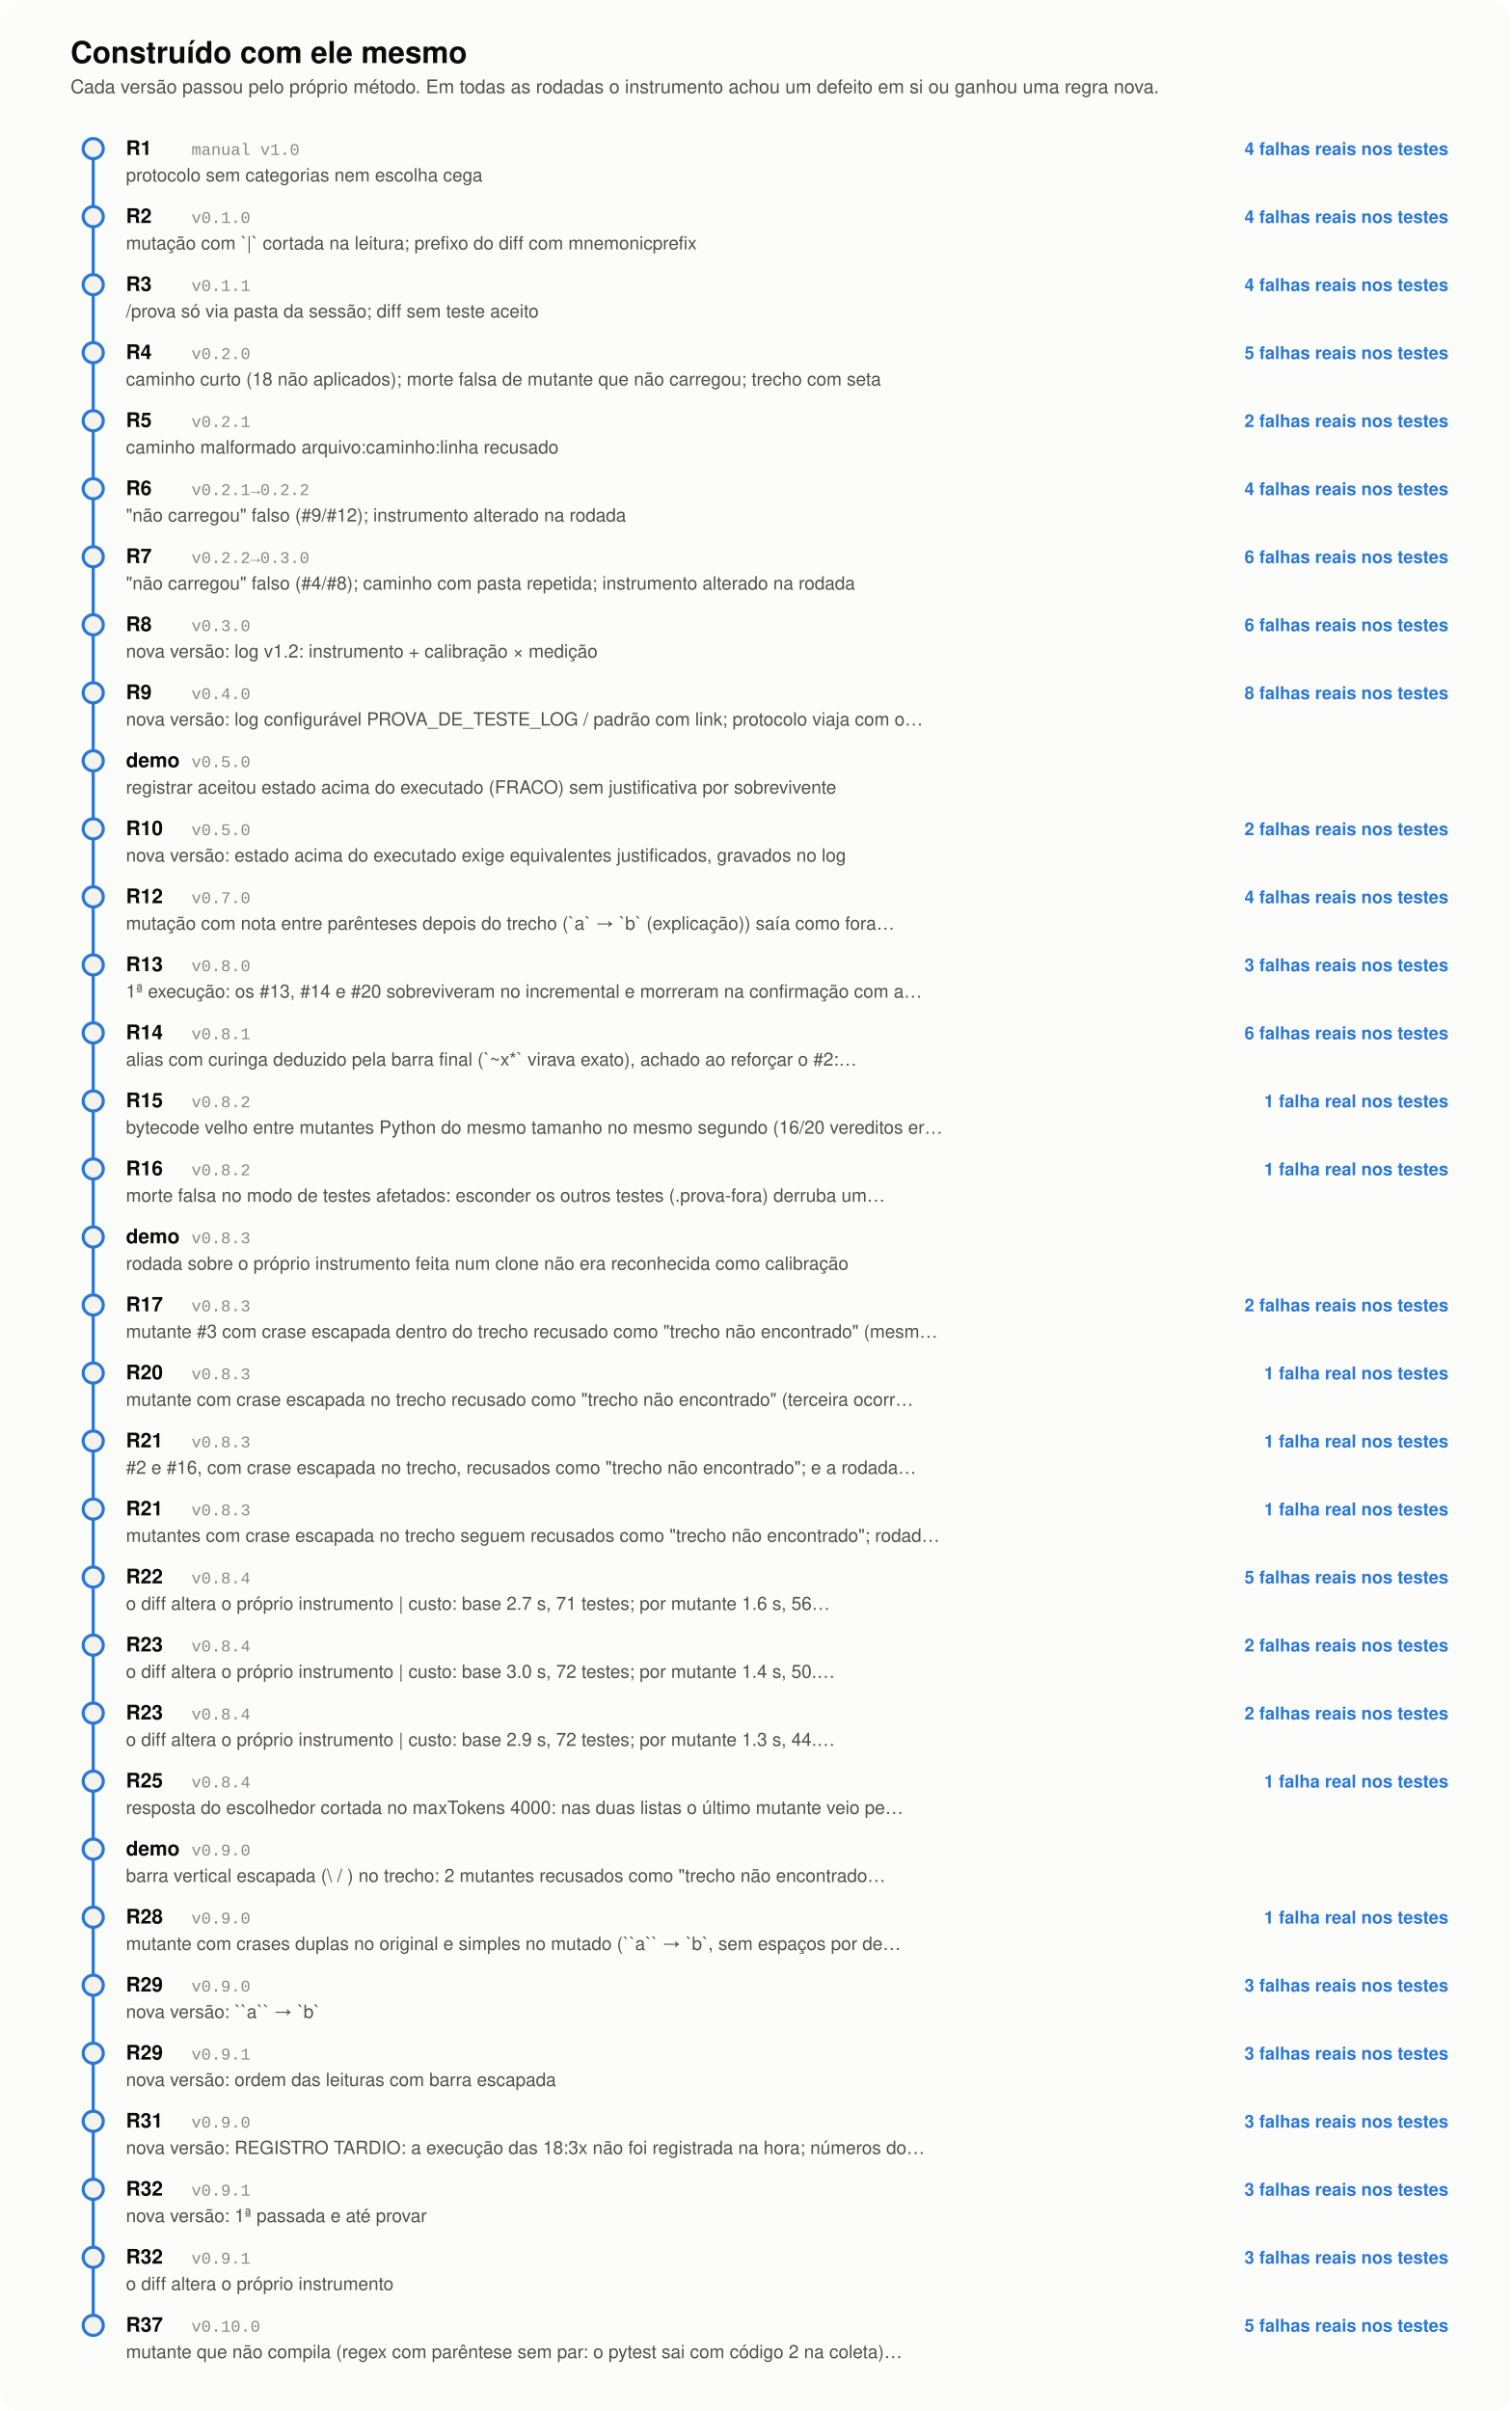
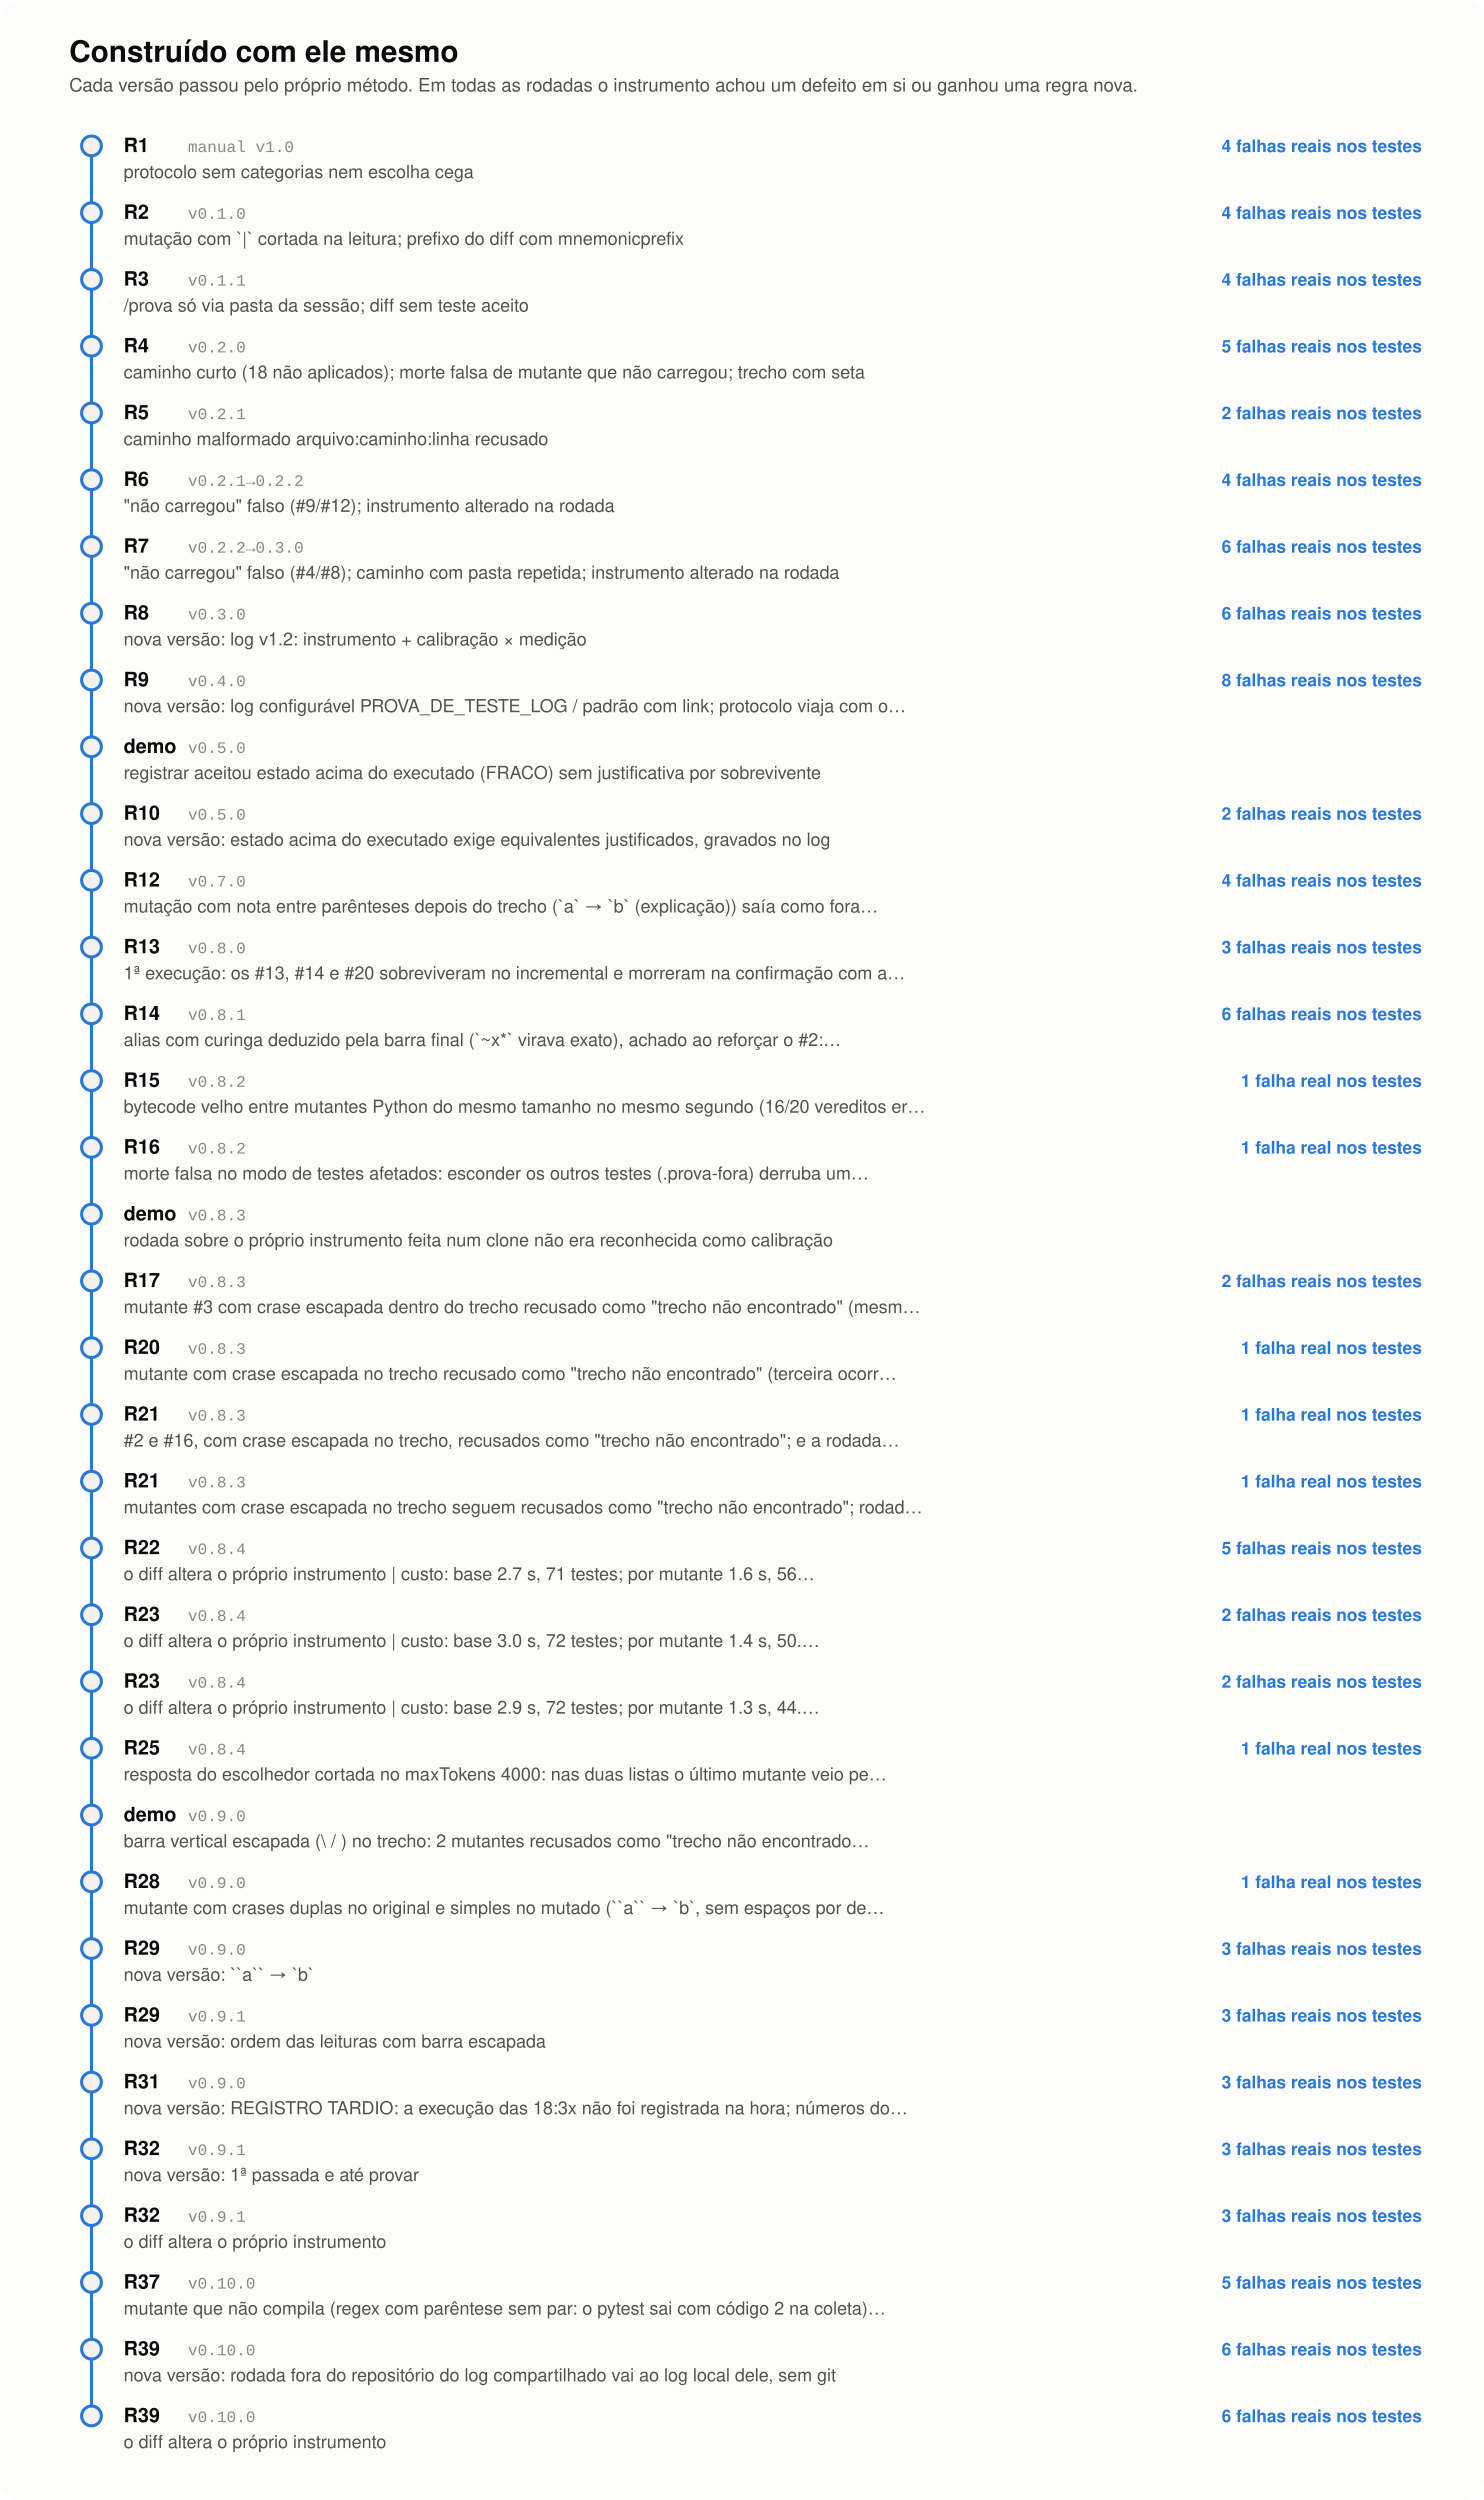
- <svg xmlns="http://www.w3.org/2000/svg" viewBox="0 0 1200 1914" width="1200" height="1914" role="img" aria-label="Linha do tempo das rodadas de calibração do instrumento" font-family="ui-sans-serif, -apple-system, 'Segoe UI', Helvetica, Arial, sans-serif">
+ <svg xmlns="http://www.w3.org/2000/svg" viewBox="0 0 1200 2022" width="1200" height="2022" role="img" aria-label="Linha do tempo das rodadas de calibração do instrumento" font-family="ui-sans-serif, -apple-system, 'Segoe UI', Helvetica, Arial, sans-serif">
  <style>
  .sup { fill: #fcfcfb; } .sup2 { fill: #f3f2ef; } .borda { stroke: #dedcd5; }
  .t1 { fill: #0b0b0b; } .t2 { fill: #52514e; } .t3 { fill: #8a887f; }
  .ac { fill: #2a78d6; } .acs { stroke: #2a78d6; } .acf { fill: #e8f1fb; }
  .ok { fill: #0f7a3d; } .okf { fill: #e3f3e8; }
  @media (prefers-color-scheme: dark) {
    .sup { fill: #1a1a19; } .sup2 { fill: #232322; } .borda { stroke: #3a3936; }
    .t1 { fill: #f0efec; } .t2 { fill: #c3c2b7; } .t3 { fill: #8f8d84; }
    .ac { fill: #3987e5; } .acs { stroke: #3987e5; } .acf { fill: #1d2c40; }
    .ok { fill: #4cc27a; } .okf { fill: #16301f; }
  }
  @media (prefers-reduced-motion: reduce) { * { animation: none !important; } }
</style>
-   <rect width="1200" height="1914" rx="16" class="sup" />
+   <rect width="1200" height="2022" rx="16" class="sup" />
  <text x="56" y="50" font-size="24" font-weight="800" class="t1">Construído com ele mesmo</text>
  <text x="56" y="74" font-size="15" class="t2">Cada versão passou pelo próprio método. Em todas as rodadas o instrumento achou um defeito em si ou ganhou uma regra nova.</text>
  <line x1="74" y1="126" x2="74" y2="164" class="acs" stroke-width="2.5" />
  <circle cx="74" cy="118" r="8" class="sup2 acs" stroke-width="2.5" />
  <text x="100" y="123" font-size="16" font-weight="700" class="t1">R1</text>
  <text x="152" y="123" font-size="13" class="t3" font-family="ui-monospace, 'SF Mono', Menlo, Consolas, 'Liberation Mono', monospace">manual v1.0</text>
  <text x="100" y="144" font-size="14.5" class="t2">protocolo sem categorias nem escolha cega</text>
  <text x="1150" y="123" font-size="14" class="ac" text-anchor="end" font-weight="700">4 falhas reais nos testes</text>
  <line x1="74" y1="180" x2="74" y2="218" class="acs" stroke-width="2.5" />
  <circle cx="74" cy="172" r="8" class="sup2 acs" stroke-width="2.5" />
  <text x="100" y="177" font-size="16" font-weight="700" class="t1">R2</text>
  <text x="152" y="177" font-size="13" class="t3" font-family="ui-monospace, 'SF Mono', Menlo, Consolas, 'Liberation Mono', monospace">v0.1.0</text>
  <text x="100" y="198" font-size="14.5" class="t2">mutação com `|` cortada na leitura; prefixo do diff com mnemonicprefix</text>
  <text x="1150" y="177" font-size="14" class="ac" text-anchor="end" font-weight="700">4 falhas reais nos testes</text>
  <line x1="74" y1="234" x2="74" y2="272" class="acs" stroke-width="2.5" />
  <circle cx="74" cy="226" r="8" class="sup2 acs" stroke-width="2.5" />
  <text x="100" y="231" font-size="16" font-weight="700" class="t1">R3</text>
  <text x="152" y="231" font-size="13" class="t3" font-family="ui-monospace, 'SF Mono', Menlo, Consolas, 'Liberation Mono', monospace">v0.1.1</text>
  <text x="100" y="252" font-size="14.5" class="t2">/prova só via pasta da sessão; diff sem teste aceito</text>
  <text x="1150" y="231" font-size="14" class="ac" text-anchor="end" font-weight="700">4 falhas reais nos testes</text>
  <line x1="74" y1="288" x2="74" y2="326" class="acs" stroke-width="2.5" />
  <circle cx="74" cy="280" r="8" class="sup2 acs" stroke-width="2.5" />
  <text x="100" y="285" font-size="16" font-weight="700" class="t1">R4</text>
  <text x="152" y="285" font-size="13" class="t3" font-family="ui-monospace, 'SF Mono', Menlo, Consolas, 'Liberation Mono', monospace">v0.2.0</text>
  <text x="100" y="306" font-size="14.5" class="t2">caminho curto (18 não aplicados); morte falsa de mutante que não carregou; trecho com seta</text>
  <text x="1150" y="285" font-size="14" class="ac" text-anchor="end" font-weight="700">5 falhas reais nos testes</text>
  <line x1="74" y1="342" x2="74" y2="380" class="acs" stroke-width="2.5" />
  <circle cx="74" cy="334" r="8" class="sup2 acs" stroke-width="2.5" />
  <text x="100" y="339" font-size="16" font-weight="700" class="t1">R5</text>
  <text x="152" y="339" font-size="13" class="t3" font-family="ui-monospace, 'SF Mono', Menlo, Consolas, 'Liberation Mono', monospace">v0.2.1</text>
  <text x="100" y="360" font-size="14.5" class="t2">caminho malformado arquivo:caminho:linha recusado</text>
  <text x="1150" y="339" font-size="14" class="ac" text-anchor="end" font-weight="700">2 falhas reais nos testes</text>
  <line x1="74" y1="396" x2="74" y2="434" class="acs" stroke-width="2.5" />
  <circle cx="74" cy="388" r="8" class="sup2 acs" stroke-width="2.5" />
  <text x="100" y="393" font-size="16" font-weight="700" class="t1">R6</text>
  <text x="152" y="393" font-size="13" class="t3" font-family="ui-monospace, 'SF Mono', Menlo, Consolas, 'Liberation Mono', monospace">v0.2.1→0.2.2</text>
  <text x="100" y="414" font-size="14.5" class="t2">"não carregou" falso (#9/#12); instrumento alterado na rodada</text>
  <text x="1150" y="393" font-size="14" class="ac" text-anchor="end" font-weight="700">4 falhas reais nos testes</text>
  <line x1="74" y1="450" x2="74" y2="488" class="acs" stroke-width="2.5" />
  <circle cx="74" cy="442" r="8" class="sup2 acs" stroke-width="2.5" />
  <text x="100" y="447" font-size="16" font-weight="700" class="t1">R7</text>
  <text x="152" y="447" font-size="13" class="t3" font-family="ui-monospace, 'SF Mono', Menlo, Consolas, 'Liberation Mono', monospace">v0.2.2→0.3.0</text>
  <text x="100" y="468" font-size="14.5" class="t2">"não carregou" falso (#4/#8); caminho com pasta repetida; instrumento alterado na rodada</text>
  <text x="1150" y="447" font-size="14" class="ac" text-anchor="end" font-weight="700">6 falhas reais nos testes</text>
  <line x1="74" y1="504" x2="74" y2="542" class="acs" stroke-width="2.5" />
  <circle cx="74" cy="496" r="8" class="sup2 acs" stroke-width="2.5" />
  <text x="100" y="501" font-size="16" font-weight="700" class="t1">R8</text>
  <text x="152" y="501" font-size="13" class="t3" font-family="ui-monospace, 'SF Mono', Menlo, Consolas, 'Liberation Mono', monospace">v0.3.0</text>
  <text x="100" y="522" font-size="14.5" class="t2">nova versão: log v1.2: instrumento + calibração × medição</text>
  <text x="1150" y="501" font-size="14" class="ac" text-anchor="end" font-weight="700">6 falhas reais nos testes</text>
  <line x1="74" y1="558" x2="74" y2="596" class="acs" stroke-width="2.5" />
  <circle cx="74" cy="550" r="8" class="sup2 acs" stroke-width="2.5" />
  <text x="100" y="555" font-size="16" font-weight="700" class="t1">R9</text>
  <text x="152" y="555" font-size="13" class="t3" font-family="ui-monospace, 'SF Mono', Menlo, Consolas, 'Liberation Mono', monospace">v0.4.0</text>
  <text x="100" y="576" font-size="14.5" class="t2">nova versão: log configurável PROVA_DE_TESTE_LOG / padrão com link; protocolo viaja com o…</text>
  <text x="1150" y="555" font-size="14" class="ac" text-anchor="end" font-weight="700">8 falhas reais nos testes</text>
  <line x1="74" y1="612" x2="74" y2="650" class="acs" stroke-width="2.5" />
  <circle cx="74" cy="604" r="8" class="sup2 acs" stroke-width="2.5" />
  <text x="100" y="609" font-size="16" font-weight="700" class="t1">demo</text>
  <text x="152" y="609" font-size="13" class="t3" font-family="ui-monospace, 'SF Mono', Menlo, Consolas, 'Liberation Mono', monospace">v0.5.0</text>
  <text x="100" y="630" font-size="14.5" class="t2">registrar aceitou estado acima do executado (FRACO) sem justificativa por sobrevivente</text>
  <line x1="74" y1="666" x2="74" y2="704" class="acs" stroke-width="2.5" />
  <circle cx="74" cy="658" r="8" class="sup2 acs" stroke-width="2.5" />
  <text x="100" y="663" font-size="16" font-weight="700" class="t1">R10</text>
  <text x="152" y="663" font-size="13" class="t3" font-family="ui-monospace, 'SF Mono', Menlo, Consolas, 'Liberation Mono', monospace">v0.5.0</text>
  <text x="100" y="684" font-size="14.5" class="t2">nova versão: estado acima do executado exige equivalentes justificados, gravados no log</text>
  <text x="1150" y="663" font-size="14" class="ac" text-anchor="end" font-weight="700">2 falhas reais nos testes</text>
  <line x1="74" y1="720" x2="74" y2="758" class="acs" stroke-width="2.5" />
  <circle cx="74" cy="712" r="8" class="sup2 acs" stroke-width="2.5" />
  <text x="100" y="717" font-size="16" font-weight="700" class="t1">R12</text>
  <text x="152" y="717" font-size="13" class="t3" font-family="ui-monospace, 'SF Mono', Menlo, Consolas, 'Liberation Mono', monospace">v0.7.0</text>
  <text x="100" y="738" font-size="14.5" class="t2">mutação com nota entre parênteses depois do trecho (`a` → `b` (explicação)) saía como fora…</text>
  <text x="1150" y="717" font-size="14" class="ac" text-anchor="end" font-weight="700">4 falhas reais nos testes</text>
  <line x1="74" y1="774" x2="74" y2="812" class="acs" stroke-width="2.5" />
  <circle cx="74" cy="766" r="8" class="sup2 acs" stroke-width="2.5" />
  <text x="100" y="771" font-size="16" font-weight="700" class="t1">R13</text>
  <text x="152" y="771" font-size="13" class="t3" font-family="ui-monospace, 'SF Mono', Menlo, Consolas, 'Liberation Mono', monospace">v0.8.0</text>
  <text x="100" y="792" font-size="14.5" class="t2">1ª execução: os #13, #14 e #20 sobreviveram no incremental e morreram na confirmação com a…</text>
  <text x="1150" y="771" font-size="14" class="ac" text-anchor="end" font-weight="700">3 falhas reais nos testes</text>
  <line x1="74" y1="828" x2="74" y2="866" class="acs" stroke-width="2.5" />
  <circle cx="74" cy="820" r="8" class="sup2 acs" stroke-width="2.5" />
  <text x="100" y="825" font-size="16" font-weight="700" class="t1">R14</text>
  <text x="152" y="825" font-size="13" class="t3" font-family="ui-monospace, 'SF Mono', Menlo, Consolas, 'Liberation Mono', monospace">v0.8.1</text>
  <text x="100" y="846" font-size="14.5" class="t2">alias com curinga deduzido pela barra final (`~x*` virava exato), achado ao reforçar o #2:…</text>
  <text x="1150" y="825" font-size="14" class="ac" text-anchor="end" font-weight="700">6 falhas reais nos testes</text>
  <line x1="74" y1="882" x2="74" y2="920" class="acs" stroke-width="2.5" />
  <circle cx="74" cy="874" r="8" class="sup2 acs" stroke-width="2.5" />
  <text x="100" y="879" font-size="16" font-weight="700" class="t1">R15</text>
  <text x="152" y="879" font-size="13" class="t3" font-family="ui-monospace, 'SF Mono', Menlo, Consolas, 'Liberation Mono', monospace">v0.8.2</text>
  <text x="100" y="900" font-size="14.5" class="t2">bytecode velho entre mutantes Python do mesmo tamanho no mesmo segundo (16/20 vereditos er…</text>
  <text x="1150" y="879" font-size="14" class="ac" text-anchor="end" font-weight="700">1 falha real nos testes</text>
  <line x1="74" y1="936" x2="74" y2="974" class="acs" stroke-width="2.5" />
  <circle cx="74" cy="928" r="8" class="sup2 acs" stroke-width="2.5" />
  <text x="100" y="933" font-size="16" font-weight="700" class="t1">R16</text>
  <text x="152" y="933" font-size="13" class="t3" font-family="ui-monospace, 'SF Mono', Menlo, Consolas, 'Liberation Mono', monospace">v0.8.2</text>
  <text x="100" y="954" font-size="14.5" class="t2">morte falsa no modo de testes afetados: esconder os outros testes (.prova-fora) derruba um…</text>
  <text x="1150" y="933" font-size="14" class="ac" text-anchor="end" font-weight="700">1 falha real nos testes</text>
  <line x1="74" y1="990" x2="74" y2="1028" class="acs" stroke-width="2.5" />
  <circle cx="74" cy="982" r="8" class="sup2 acs" stroke-width="2.5" />
  <text x="100" y="987" font-size="16" font-weight="700" class="t1">demo</text>
  <text x="152" y="987" font-size="13" class="t3" font-family="ui-monospace, 'SF Mono', Menlo, Consolas, 'Liberation Mono', monospace">v0.8.3</text>
  <text x="100" y="1008" font-size="14.5" class="t2">rodada sobre o próprio instrumento feita num clone não era reconhecida como calibração</text>
  <line x1="74" y1="1044" x2="74" y2="1082" class="acs" stroke-width="2.5" />
  <circle cx="74" cy="1036" r="8" class="sup2 acs" stroke-width="2.5" />
  <text x="100" y="1041" font-size="16" font-weight="700" class="t1">R17</text>
  <text x="152" y="1041" font-size="13" class="t3" font-family="ui-monospace, 'SF Mono', Menlo, Consolas, 'Liberation Mono', monospace">v0.8.3</text>
  <text x="100" y="1062" font-size="14.5" class="t2">mutante #3 com crase escapada dentro do trecho recusado como "trecho não encontrado" (mesm…</text>
  <text x="1150" y="1041" font-size="14" class="ac" text-anchor="end" font-weight="700">2 falhas reais nos testes</text>
  <line x1="74" y1="1098" x2="74" y2="1136" class="acs" stroke-width="2.5" />
  <circle cx="74" cy="1090" r="8" class="sup2 acs" stroke-width="2.5" />
  <text x="100" y="1095" font-size="16" font-weight="700" class="t1">R20</text>
  <text x="152" y="1095" font-size="13" class="t3" font-family="ui-monospace, 'SF Mono', Menlo, Consolas, 'Liberation Mono', monospace">v0.8.3</text>
  <text x="100" y="1116" font-size="14.5" class="t2">mutante com crase escapada no trecho recusado como "trecho não encontrado" (terceira ocorr…</text>
  <text x="1150" y="1095" font-size="14" class="ac" text-anchor="end" font-weight="700">1 falha real nos testes</text>
  <line x1="74" y1="1152" x2="74" y2="1190" class="acs" stroke-width="2.5" />
  <circle cx="74" cy="1144" r="8" class="sup2 acs" stroke-width="2.5" />
  <text x="100" y="1149" font-size="16" font-weight="700" class="t1">R21</text>
  <text x="152" y="1149" font-size="13" class="t3" font-family="ui-monospace, 'SF Mono', Menlo, Consolas, 'Liberation Mono', monospace">v0.8.3</text>
  <text x="100" y="1170" font-size="14.5" class="t2">#2 e #16, com crase escapada no trecho, recusados como "trecho não encontrado"; e a rodada…</text>
  <text x="1150" y="1149" font-size="14" class="ac" text-anchor="end" font-weight="700">1 falha real nos testes</text>
  <line x1="74" y1="1206" x2="74" y2="1244" class="acs" stroke-width="2.5" />
  <circle cx="74" cy="1198" r="8" class="sup2 acs" stroke-width="2.5" />
  <text x="100" y="1203" font-size="16" font-weight="700" class="t1">R21</text>
  <text x="152" y="1203" font-size="13" class="t3" font-family="ui-monospace, 'SF Mono', Menlo, Consolas, 'Liberation Mono', monospace">v0.8.3</text>
  <text x="100" y="1224" font-size="14.5" class="t2">mutantes com crase escapada no trecho seguem recusados como "trecho não encontrado"; rodad…</text>
  <text x="1150" y="1203" font-size="14" class="ac" text-anchor="end" font-weight="700">1 falha real nos testes</text>
  <line x1="74" y1="1260" x2="74" y2="1298" class="acs" stroke-width="2.5" />
  <circle cx="74" cy="1252" r="8" class="sup2 acs" stroke-width="2.5" />
  <text x="100" y="1257" font-size="16" font-weight="700" class="t1">R22</text>
  <text x="152" y="1257" font-size="13" class="t3" font-family="ui-monospace, 'SF Mono', Menlo, Consolas, 'Liberation Mono', monospace">v0.8.4</text>
  <text x="100" y="1278" font-size="14.5" class="t2">o diff altera o próprio instrumento | custo: base 2.7 s, 71 testes; por mutante 1.6 s, 56…</text>
  <text x="1150" y="1257" font-size="14" class="ac" text-anchor="end" font-weight="700">5 falhas reais nos testes</text>
  <line x1="74" y1="1314" x2="74" y2="1352" class="acs" stroke-width="2.5" />
  <circle cx="74" cy="1306" r="8" class="sup2 acs" stroke-width="2.5" />
  <text x="100" y="1311" font-size="16" font-weight="700" class="t1">R23</text>
  <text x="152" y="1311" font-size="13" class="t3" font-family="ui-monospace, 'SF Mono', Menlo, Consolas, 'Liberation Mono', monospace">v0.8.4</text>
  <text x="100" y="1332" font-size="14.5" class="t2">o diff altera o próprio instrumento | custo: base 3.0 s, 72 testes; por mutante 1.4 s, 50.…</text>
  <text x="1150" y="1311" font-size="14" class="ac" text-anchor="end" font-weight="700">2 falhas reais nos testes</text>
  <line x1="74" y1="1368" x2="74" y2="1406" class="acs" stroke-width="2.5" />
  <circle cx="74" cy="1360" r="8" class="sup2 acs" stroke-width="2.5" />
  <text x="100" y="1365" font-size="16" font-weight="700" class="t1">R23</text>
  <text x="152" y="1365" font-size="13" class="t3" font-family="ui-monospace, 'SF Mono', Menlo, Consolas, 'Liberation Mono', monospace">v0.8.4</text>
  <text x="100" y="1386" font-size="14.5" class="t2">o diff altera o próprio instrumento | custo: base 2.9 s, 72 testes; por mutante 1.3 s, 44.…</text>
  <text x="1150" y="1365" font-size="14" class="ac" text-anchor="end" font-weight="700">2 falhas reais nos testes</text>
  <line x1="74" y1="1422" x2="74" y2="1460" class="acs" stroke-width="2.5" />
  <circle cx="74" cy="1414" r="8" class="sup2 acs" stroke-width="2.5" />
  <text x="100" y="1419" font-size="16" font-weight="700" class="t1">R25</text>
  <text x="152" y="1419" font-size="13" class="t3" font-family="ui-monospace, 'SF Mono', Menlo, Consolas, 'Liberation Mono', monospace">v0.8.4</text>
  <text x="100" y="1440" font-size="14.5" class="t2">resposta do escolhedor cortada no maxTokens 4000: nas duas listas o último mutante veio pe…</text>
  <text x="1150" y="1419" font-size="14" class="ac" text-anchor="end" font-weight="700">1 falha real nos testes</text>
  <line x1="74" y1="1476" x2="74" y2="1514" class="acs" stroke-width="2.5" />
  <circle cx="74" cy="1468" r="8" class="sup2 acs" stroke-width="2.5" />
  <text x="100" y="1473" font-size="16" font-weight="700" class="t1">demo</text>
  <text x="152" y="1473" font-size="13" class="t3" font-family="ui-monospace, 'SF Mono', Menlo, Consolas, 'Liberation Mono', monospace">v0.9.0</text>
  <text x="100" y="1494" font-size="14.5" class="t2">barra vertical escapada (\ / ) no trecho: 2 mutantes recusados como "trecho não encontrado…</text>
  <line x1="74" y1="1530" x2="74" y2="1568" class="acs" stroke-width="2.5" />
  <circle cx="74" cy="1522" r="8" class="sup2 acs" stroke-width="2.5" />
  <text x="100" y="1527" font-size="16" font-weight="700" class="t1">R28</text>
  <text x="152" y="1527" font-size="13" class="t3" font-family="ui-monospace, 'SF Mono', Menlo, Consolas, 'Liberation Mono', monospace">v0.9.0</text>
  <text x="100" y="1548" font-size="14.5" class="t2">mutante com crases duplas no original e simples no mutado (``a`` → `b`, sem espaços por de…</text>
  <text x="1150" y="1527" font-size="14" class="ac" text-anchor="end" font-weight="700">1 falha real nos testes</text>
  <line x1="74" y1="1584" x2="74" y2="1622" class="acs" stroke-width="2.5" />
  <circle cx="74" cy="1576" r="8" class="sup2 acs" stroke-width="2.5" />
  <text x="100" y="1581" font-size="16" font-weight="700" class="t1">R29</text>
  <text x="152" y="1581" font-size="13" class="t3" font-family="ui-monospace, 'SF Mono', Menlo, Consolas, 'Liberation Mono', monospace">v0.9.0</text>
  <text x="100" y="1602" font-size="14.5" class="t2">nova versão: ``a`` → `b`</text>
  <text x="1150" y="1581" font-size="14" class="ac" text-anchor="end" font-weight="700">3 falhas reais nos testes</text>
  <line x1="74" y1="1638" x2="74" y2="1676" class="acs" stroke-width="2.5" />
  <circle cx="74" cy="1630" r="8" class="sup2 acs" stroke-width="2.5" />
  <text x="100" y="1635" font-size="16" font-weight="700" class="t1">R29</text>
  <text x="152" y="1635" font-size="13" class="t3" font-family="ui-monospace, 'SF Mono', Menlo, Consolas, 'Liberation Mono', monospace">v0.9.1</text>
  <text x="100" y="1656" font-size="14.5" class="t2">nova versão: ordem das leituras com barra escapada</text>
  <text x="1150" y="1635" font-size="14" class="ac" text-anchor="end" font-weight="700">3 falhas reais nos testes</text>
  <line x1="74" y1="1692" x2="74" y2="1730" class="acs" stroke-width="2.5" />
  <circle cx="74" cy="1684" r="8" class="sup2 acs" stroke-width="2.5" />
  <text x="100" y="1689" font-size="16" font-weight="700" class="t1">R31</text>
  <text x="152" y="1689" font-size="13" class="t3" font-family="ui-monospace, 'SF Mono', Menlo, Consolas, 'Liberation Mono', monospace">v0.9.0</text>
  <text x="100" y="1710" font-size="14.5" class="t2">nova versão: REGISTRO TARDIO: a execução das 18:3x não foi registrada na hora; números do…</text>
  <text x="1150" y="1689" font-size="14" class="ac" text-anchor="end" font-weight="700">3 falhas reais nos testes</text>
  <line x1="74" y1="1746" x2="74" y2="1784" class="acs" stroke-width="2.5" />
  <circle cx="74" cy="1738" r="8" class="sup2 acs" stroke-width="2.5" />
  <text x="100" y="1743" font-size="16" font-weight="700" class="t1">R32</text>
  <text x="152" y="1743" font-size="13" class="t3" font-family="ui-monospace, 'SF Mono', Menlo, Consolas, 'Liberation Mono', monospace">v0.9.1</text>
  <text x="100" y="1764" font-size="14.5" class="t2">nova versão: 1ª passada e até provar</text>
  <text x="1150" y="1743" font-size="14" class="ac" text-anchor="end" font-weight="700">3 falhas reais nos testes</text>
  <line x1="74" y1="1800" x2="74" y2="1838" class="acs" stroke-width="2.5" />
  <circle cx="74" cy="1792" r="8" class="sup2 acs" stroke-width="2.5" />
  <text x="100" y="1797" font-size="16" font-weight="700" class="t1">R32</text>
  <text x="152" y="1797" font-size="13" class="t3" font-family="ui-monospace, 'SF Mono', Menlo, Consolas, 'Liberation Mono', monospace">v0.9.1</text>
  <text x="100" y="1818" font-size="14.5" class="t2">o diff altera o próprio instrumento</text>
  <text x="1150" y="1797" font-size="14" class="ac" text-anchor="end" font-weight="700">3 falhas reais nos testes</text>
+   <line x1="74" y1="1854" x2="74" y2="1892" class="acs" stroke-width="2.5" />
  <circle cx="74" cy="1846" r="8" class="sup2 acs" stroke-width="2.5" />
  <text x="100" y="1851" font-size="16" font-weight="700" class="t1">R37</text>
  <text x="152" y="1851" font-size="13" class="t3" font-family="ui-monospace, 'SF Mono', Menlo, Consolas, 'Liberation Mono', monospace">v0.10.0</text>
  <text x="100" y="1872" font-size="14.5" class="t2">mutante que não compila (regex com parêntese sem par: o pytest sai com código 2 na coleta)…</text>
  <text x="1150" y="1851" font-size="14" class="ac" text-anchor="end" font-weight="700">5 falhas reais nos testes</text>
+   <line x1="74" y1="1908" x2="74" y2="1946" class="acs" stroke-width="2.5" />
+   <circle cx="74" cy="1900" r="8" class="sup2 acs" stroke-width="2.5" />
+   <text x="100" y="1905" font-size="16" font-weight="700" class="t1">R39</text>
+   <text x="152" y="1905" font-size="13" class="t3" font-family="ui-monospace, 'SF Mono', Menlo, Consolas, 'Liberation Mono', monospace">v0.10.0</text>
+   <text x="100" y="1926" font-size="14.5" class="t2">nova versão: rodada fora do repositório do log compartilhado vai ao log local dele, sem git</text>
+   <text x="1150" y="1905" font-size="14" class="ac" text-anchor="end" font-weight="700">6 falhas reais nos testes</text>
+   <circle cx="74" cy="1954" r="8" class="sup2 acs" stroke-width="2.5" />
+   <text x="100" y="1959" font-size="16" font-weight="700" class="t1">R39</text>
+   <text x="152" y="1959" font-size="13" class="t3" font-family="ui-monospace, 'SF Mono', Menlo, Consolas, 'Liberation Mono', monospace">v0.10.0</text>
+   <text x="100" y="1980" font-size="14.5" class="t2">o diff altera o próprio instrumento</text>
+   <text x="1150" y="1959" font-size="14" class="ac" text-anchor="end" font-weight="700">6 falhas reais nos testes</text>
</svg>
